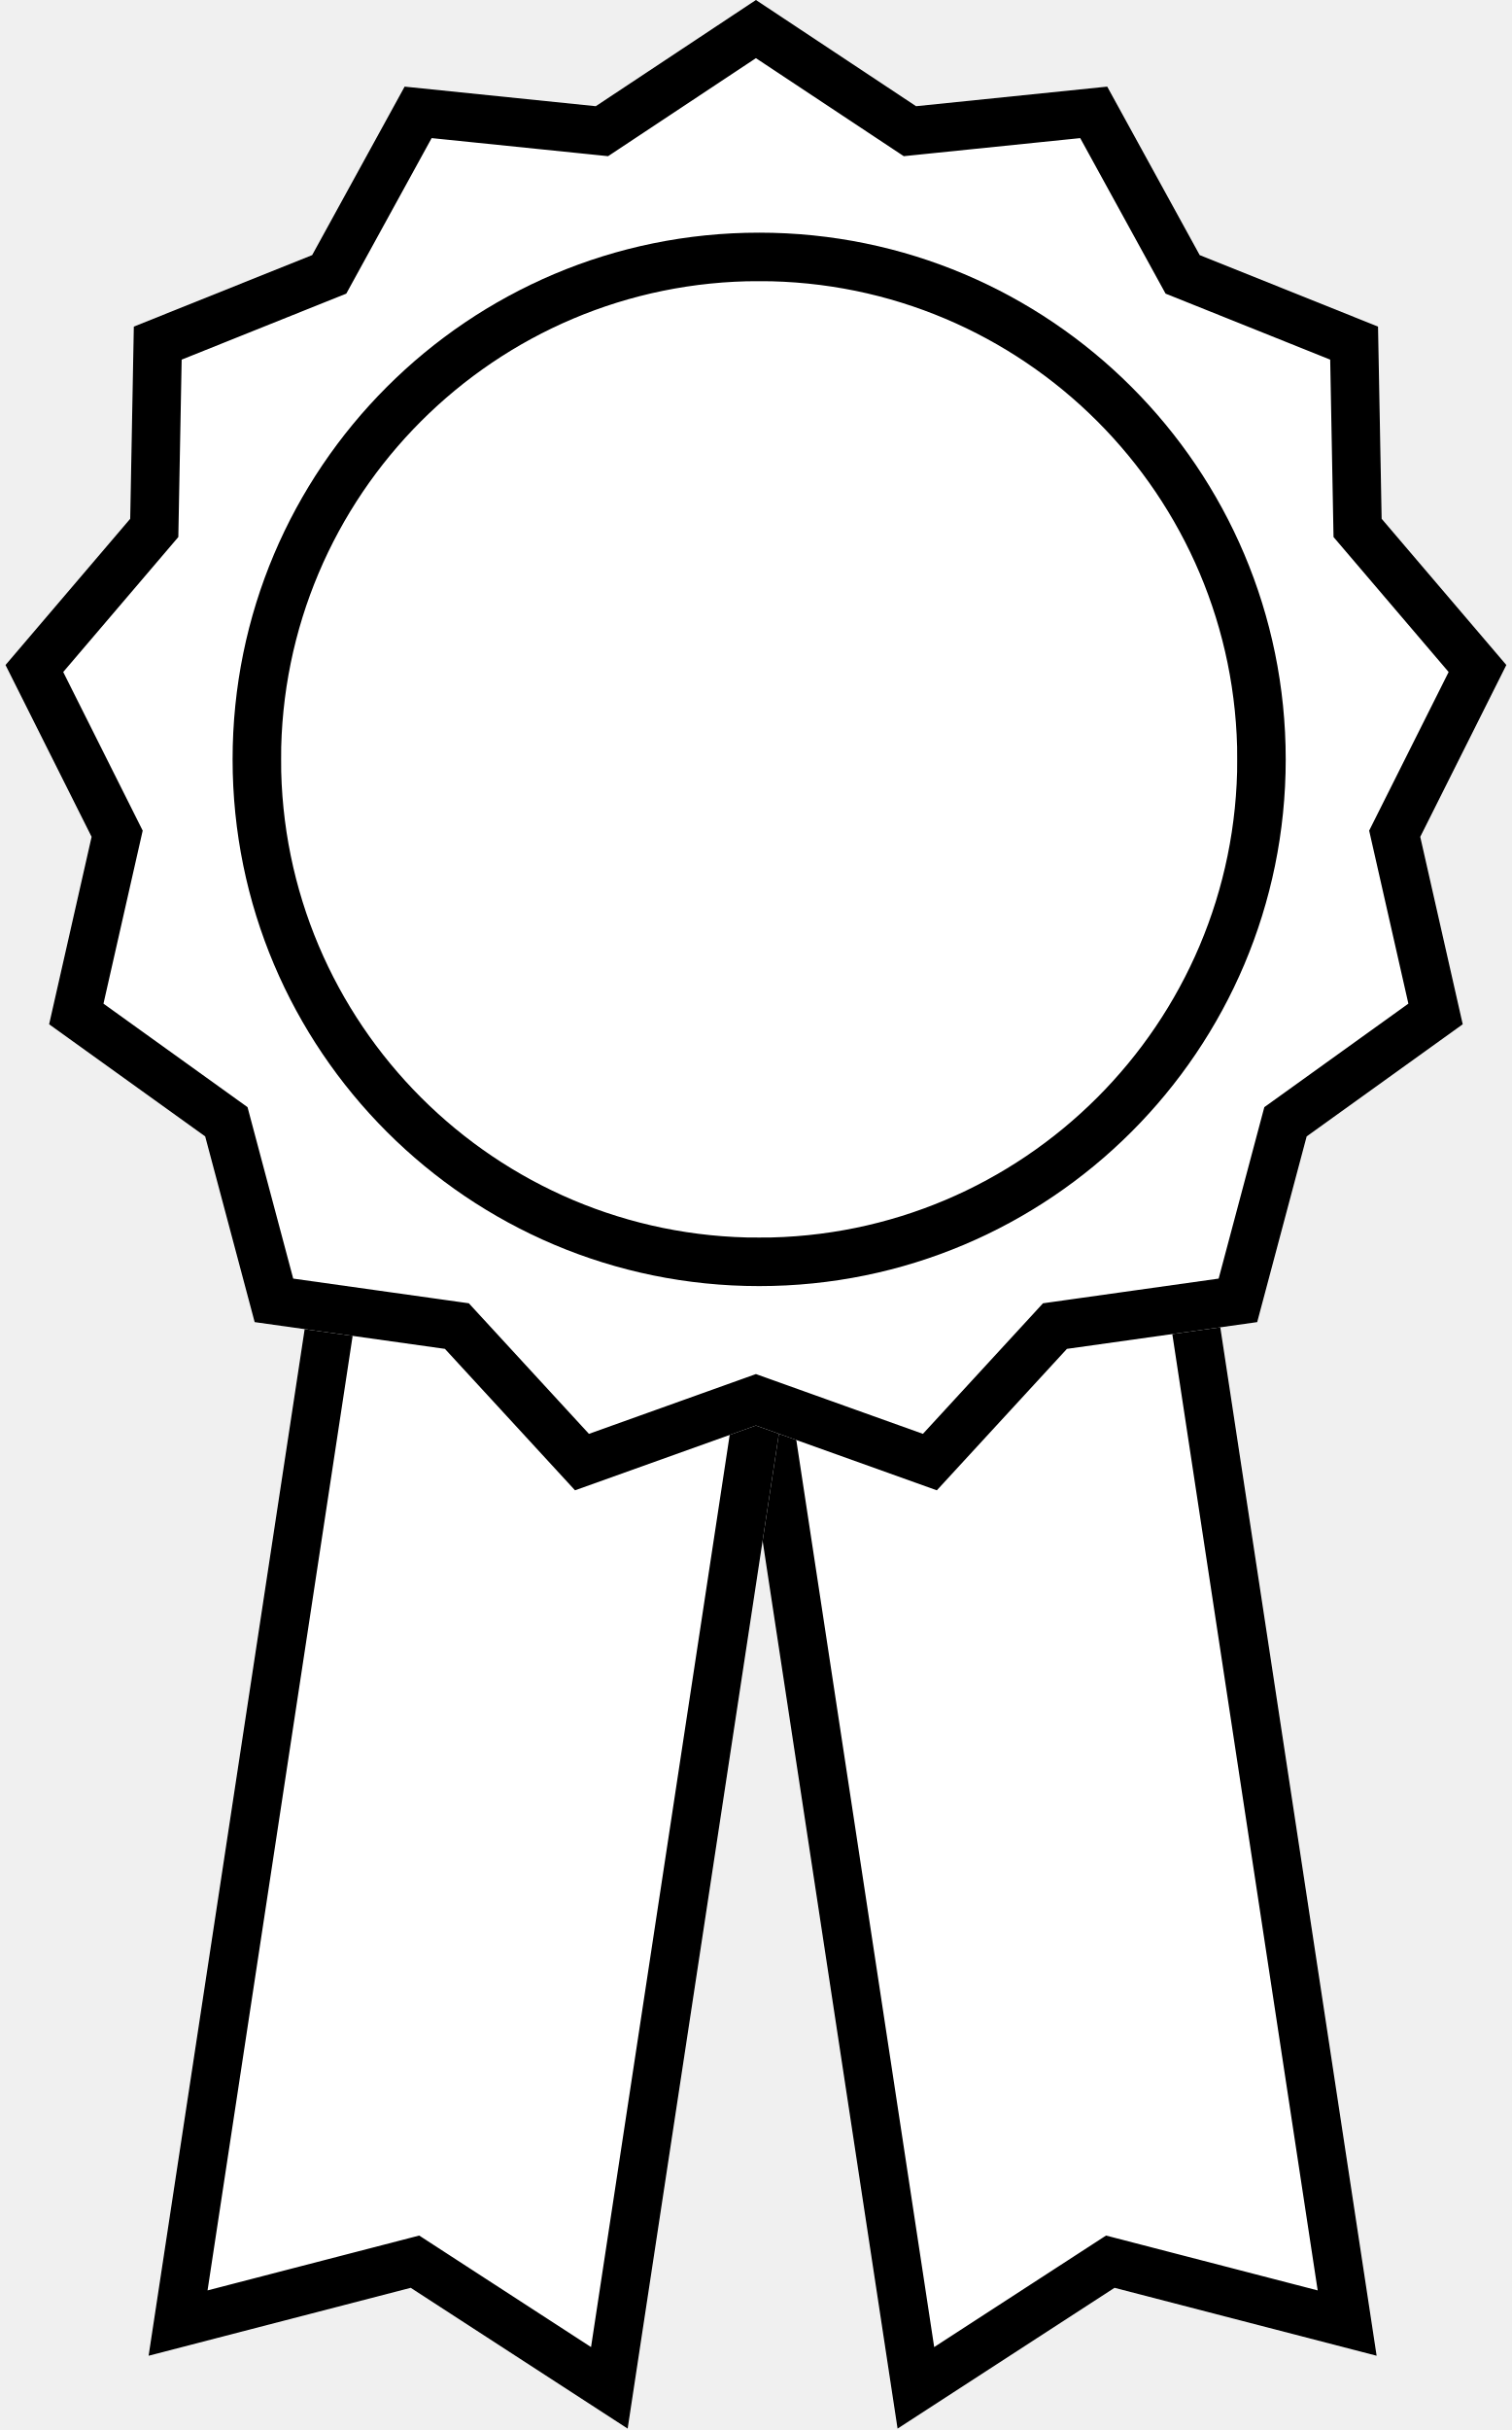
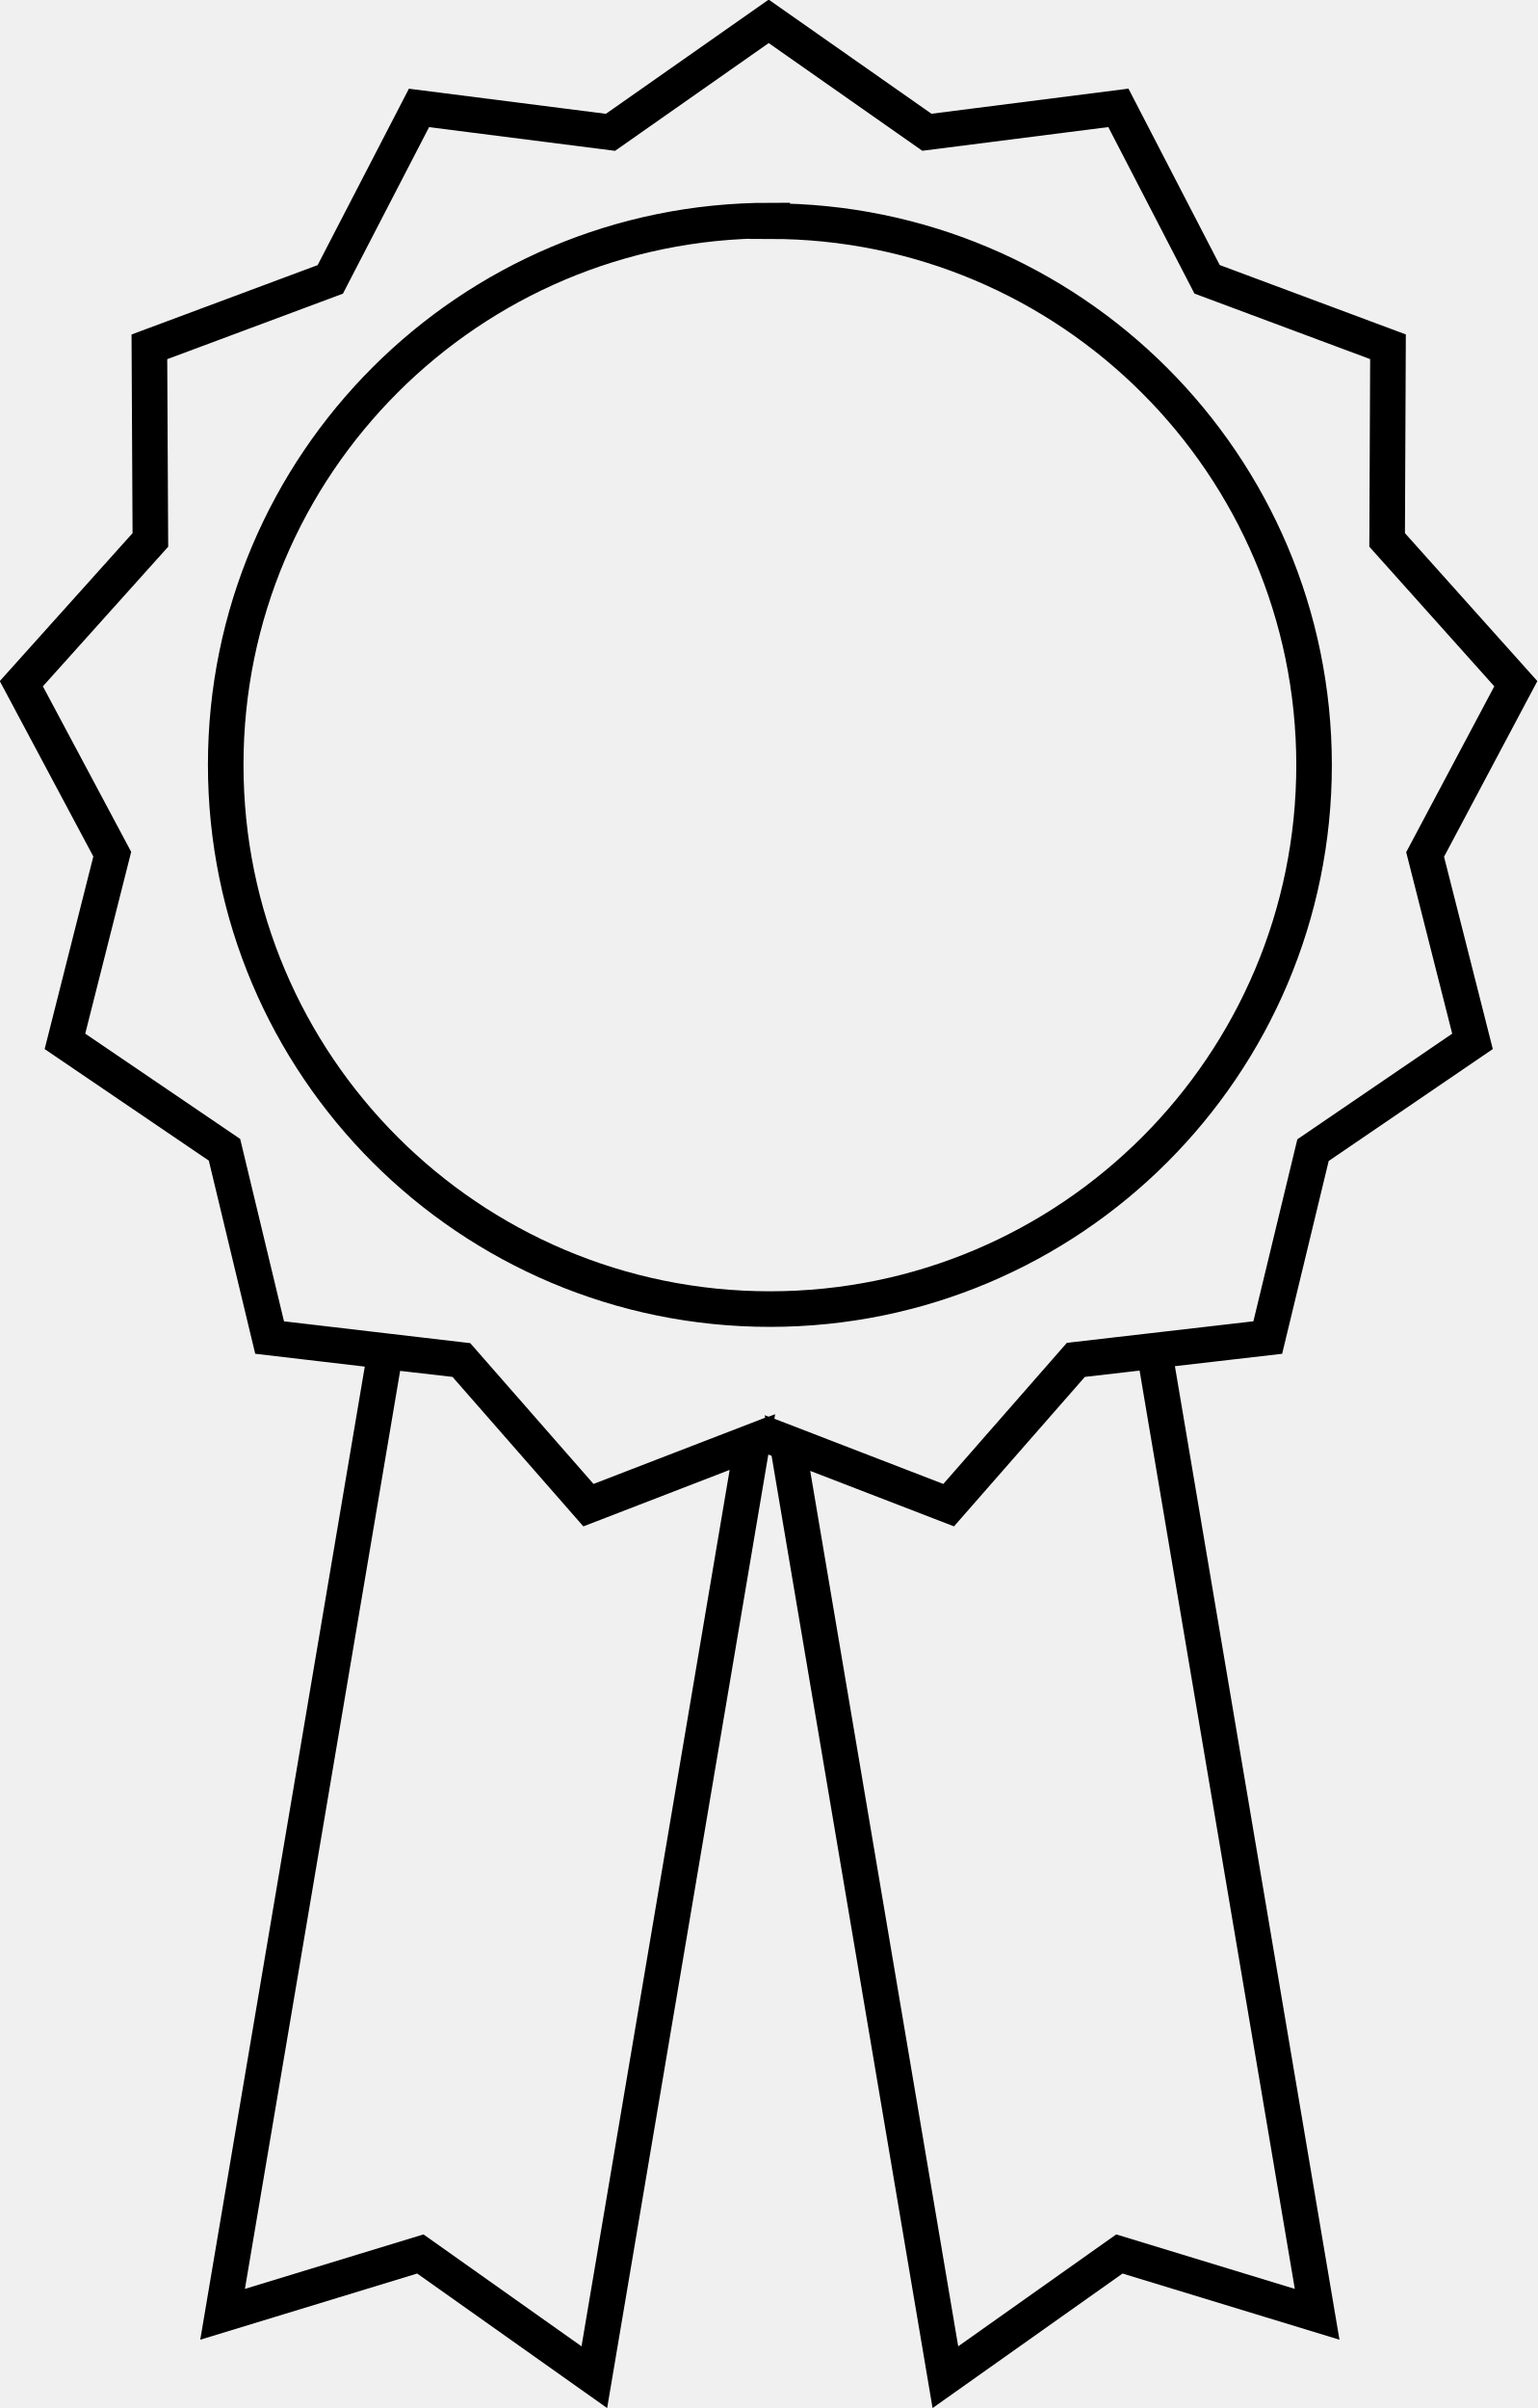
- <svg xmlns="http://www.w3.org/2000/svg" xmlns:xlink="http://www.w3.org/1999/xlink" width="234" height="376" viewBox="0 0 234 376" version="1.1">
-   <g id="Canvas" transform="translate(1778 4760)">
-     <g id="ribbon">
-       <g id="Rectangle 1">
-         <use xlink:href="#path0_fill" transform="matrix(-0.988638 0.150319 0.150319 0.988638 -1597.85 -4612)" fill="#FFFFFF" />
-         <mask id="mask0_outline_ins">
-           <use xlink:href="#path0_fill" fill="white" transform="matrix(-0.988638 0.150319 0.150319 0.988638 -1597.85 -4612)" />
-         </mask>
-         <g mask="url(#mask0_outline_ins)">
-           <use xlink:href="#path1_stroke_2x" transform="matrix(-0.988638 0.150319 0.150319 0.988638 -1597.85 -4612)" />
-         </g>
-       </g>
-       <g id="Rectangle 1">
-         <use xlink:href="#path0_fill" transform="matrix(0.988638 0.150319 -0.150319 0.988638 -1722.08 -4612)" fill="#FFFFFF" />
-         <mask id="mask1_outline_ins">
-           <use xlink:href="#path0_fill" fill="white" transform="matrix(0.988638 0.150319 -0.150319 0.988638 -1722.08 -4612)" />
-         </mask>
-         <g mask="url(#mask1_outline_ins)">
-           <use xlink:href="#path1_stroke_2x" transform="matrix(0.988638 0.150319 -0.150319 0.988638 -1722.08 -4612)" />
-         </g>
-       </g>
-       <g id="Star">
-         <use xlink:href="#path2_fill" transform="translate(-1778 -4760)" fill="#FFFFFF" />
-         <mask id="mask2_outline_ins">
-           <use xlink:href="#path2_fill" fill="white" transform="translate(-1778 -4760)" />
-         </mask>
-         <g mask="url(#mask2_outline_ins)">
-           <use xlink:href="#path3_stroke_2x" transform="translate(-1778 -4760)" />
-         </g>
-       </g>
-       <g id="Ellipse 3">
-         <use xlink:href="#path4_fill" transform="translate(-1742 -4724)" fill="#FFFFFF" />
-         <mask id="mask3_outline_ins">
-           <use xlink:href="#path4_fill" fill="white" transform="translate(-1742 -4724)" />
-         </mask>
-         <g mask="url(#mask3_outline_ins)">
-           <use xlink:href="#path5_stroke_2x" transform="translate(-1742 -4724)" />
-         </g>
-       </g>
-     </g>
-   </g>
-   <defs>
-     <path id="path0_fill" d="M 0 0L 75 0L 75 219L 38.527 202.51L 0 219L 0 0Z" />
-     <path class="path" stroke="#000000" stroke-width="5" id="path1_stroke_2x" d="M 0 0L 0 -5L -5 -5L -5 0L 0 0ZM 75 0L 80 0L 80 -5L 75 -5L 75 0ZM 75 219L 72.94 223.556L 80 226.748L 80 219L 75 219ZM 0 219L -5 219L -5 226.579L 1.967 223.597L 0 219ZM 38.527 202.51L 40.587 197.954L 38.582 197.047L 36.559 197.913L 38.527 202.51ZM 0 5L 75 5L 75 -5L 0 -5L 0 5ZM 70 0L 70 219L 80 219L 80 0L 70 0ZM 5 219L 5 0L -5 0L -5 219L 5 219ZM 77.06 214.444L 40.587 197.954L 36.467 207.066L 72.94 223.556L 77.06 214.444ZM 36.559 197.913L -1.967 214.403L 1.967 223.597L 40.494 207.106L 36.559 197.913Z" />
-     <path id="path2_fill" d="M 117 0L 141.788 16.431L 171.373 13.402L 185.685 39.471L 213.289 50.536L 213.847 80.271L 233.147 102.897L 219.823 129.485L 226.397 158.489L 202.243 175.839L 194.585 204.576L 165.135 208.714L 145 230.6L 117 220.578L 89 230.6L 68.865 208.714L 39.415 204.576L 31.757 175.839L 7.603 158.489L 14.177 129.485L 0.853 102.897L 20.153 80.271L 20.711 50.536L 48.315 39.471L 62.627 13.402L 92.212 16.431L 117 0Z" />
-     <path class="path" stroke="#000000" stroke-width="5" id="path3_stroke_2x" d="M 117 0L 119.763 -4.168L 117 -5.999L 114.237 -4.168L 117 0ZM 141.788 16.431L 139.025 20.599L 140.517 21.588L 142.297 21.405L 141.788 16.431ZM 171.373 13.402L 175.755 10.995L 174.16 8.09L 170.863 8.428L 171.373 13.402ZM 185.685 39.471L 181.302 41.877L 182.164 43.446L 183.825 44.111L 185.685 39.471ZM 213.289 50.536L 218.288 50.443L 218.226 47.129L 215.15 45.895L 213.289 50.536ZM 213.847 80.271L 208.848 80.365L 208.882 82.154L 210.043 83.515L 213.847 80.271ZM 233.147 102.897L 237.617 105.137L 239.102 102.174L 236.951 99.652L 233.147 102.897ZM 219.823 129.485L 215.353 127.245L 214.551 128.845L 214.947 130.59L 219.823 129.485ZM 226.397 158.489L 229.314 162.55L 232.006 160.616L 231.273 157.384L 226.397 158.489ZM 202.243 175.839L 199.326 171.778L 197.873 172.822L 197.412 174.552L 202.243 175.839ZM 194.585 204.576L 195.281 209.527L 198.563 209.066L 199.417 205.863L 194.585 204.576ZM 165.135 208.714L 164.439 203.763L 162.667 204.012L 161.456 205.329L 165.135 208.714ZM 145 230.6L 143.315 235.308L 146.436 236.425L 148.68 233.985L 145 230.6ZM 117 220.578L 118.685 215.871L 117 215.268L 115.315 215.871L 117 220.578ZM 89 230.6L 85.32 233.985L 87.564 236.425L 90.685 235.308L 89 230.6ZM 68.865 208.714L 72.544 205.329L 71.333 204.012L 69.561 203.763L 68.865 208.714ZM 39.415 204.576L 34.583 205.863L 35.437 209.066L 38.719 209.527L 39.415 204.576ZM 31.757 175.839L 36.588 174.552L 36.127 172.822L 34.674 171.778L 31.757 175.839ZM 7.603 158.489L 2.727 157.384L 1.994 160.616L 4.686 162.55L 7.603 158.489ZM 14.177 129.485L 19.053 130.59L 19.449 128.845L 18.647 127.245L 14.177 129.485ZM 0.853 102.897L -2.951 99.652L -5.102 102.174L -3.617 105.137L 0.853 102.897ZM 20.153 80.271L 23.957 83.515L 25.118 82.154L 25.152 80.365L 20.153 80.271ZM 20.711 50.536L 18.85 45.895L 15.774 47.129L 15.712 50.443L 20.711 50.536ZM 48.315 39.471L 50.175 44.111L 51.837 43.446L 52.698 41.877L 48.315 39.471ZM 62.627 13.402L 63.137 8.428L 59.84 8.09L 58.245 10.995L 62.627 13.402ZM 92.212 16.431L 91.703 21.405L 93.483 21.588L 94.975 20.599L 92.212 16.431ZM 114.237 4.168L 139.025 20.599L 144.55 12.264L 119.763 -4.168L 114.237 4.168ZM 142.297 21.405L 171.882 18.376L 170.863 8.428L 141.279 11.457L 142.297 21.405ZM 166.99 15.808L 181.302 41.877L 190.068 37.064L 175.755 10.995L 166.99 15.808ZM 183.825 44.111L 211.429 55.177L 215.15 45.895L 187.546 34.83L 183.825 44.111ZM 208.29 50.63L 208.848 80.365L 218.847 80.177L 218.288 50.443L 208.29 50.63ZM 210.043 83.515L 229.343 106.142L 236.951 99.652L 217.652 77.026L 210.043 83.515ZM 228.677 100.657L 215.353 127.245L 224.293 131.725L 237.617 105.137L 228.677 100.657ZM 214.947 130.59L 221.521 159.594L 231.273 157.384L 224.699 128.38L 214.947 130.59ZM 223.48 154.428L 199.326 171.778L 205.16 179.9L 229.314 162.55L 223.48 154.428ZM 197.412 174.552L 189.754 203.288L 199.417 205.863L 207.075 177.127L 197.412 174.552ZM 193.89 199.624L 164.439 203.763L 165.831 213.665L 195.281 209.527L 193.89 199.624ZM 161.456 205.329L 141.32 227.215L 148.68 233.985L 168.815 212.099L 161.456 205.329ZM 146.685 225.893L 118.685 215.871L 115.315 225.286L 143.315 235.308L 146.685 225.893ZM 115.315 215.871L 87.315 225.893L 90.685 235.308L 118.685 225.286L 115.315 215.871ZM 92.68 227.215L 72.544 205.329L 65.185 212.099L 85.32 233.985L 92.68 227.215ZM 69.561 203.763L 40.11 199.624L 38.719 209.527L 68.169 213.665L 69.561 203.763ZM 44.246 203.288L 36.588 174.552L 26.925 177.127L 34.583 205.863L 44.246 203.288ZM 34.674 171.778L 10.52 154.428L 4.686 162.55L 28.84 179.9L 34.674 171.778ZM 12.479 159.594L 19.053 130.59L 9.301 128.38L 2.727 157.384L 12.479 159.594ZM 18.647 127.245L 5.323 100.657L -3.617 105.137L 9.707 131.725L 18.647 127.245ZM 4.657 106.142L 23.957 83.515L 16.348 77.026L -2.951 99.652L 4.657 106.142ZM 25.152 80.365L 25.71 50.63L 15.712 50.443L 15.153 80.177L 25.152 80.365ZM 22.571 55.177L 50.175 44.111L 46.454 34.83L 18.85 45.895L 22.571 55.177ZM 52.698 41.877L 67.01 15.808L 58.245 10.995L 43.932 37.064L 52.698 41.877ZM 62.118 18.376L 91.703 21.405L 92.722 11.457L 63.137 8.428L 62.118 18.376ZM 94.975 20.599L 119.763 4.168L 114.237 -4.168L 89.45 12.264L 94.975 20.599Z" />
-     <path id="path4_fill" d="M 163 81.5C 163 126.511 126.511 163 81.5 163C 36.489 163 0 126.511 0 81.5C 0 36.489 36.489 0 81.5 0C 126.511 0 163 36.489 163 81.5Z" />
-     <path class="path" stroke="#000000" stroke-width="5" id="path5_stroke_2x" d="M 158 81.5C 158 123.75 123.75 158 81.5 158L 81.5 168C 129.273 168 168 129.273 168 81.5L 158 81.5ZM 81.5 158C 39.25 158 5 123.75 5 81.5L -5 81.5C -5 129.273 33.727 168 81.5 168L 81.5 158ZM 5 81.5C 5 39.25 39.25 5 81.5 5L 81.5 -5C 33.727 -5 -5 33.727 -5 81.5L 5 81.5ZM 81.5 5C 123.75 5 158 39.25 158 81.5L 168 81.5C 168 33.727 129.273 -5 81.5 -5L 81.5 5Z" />
-   </defs>
+ <svg xmlns="http://www.w3.org/2000/svg" width="216.11" height="338.46" viewBox="0 0 216.11 338.46">
+   <path class="path" d="M108.06,3,130.3,18.59l26.92-3.43,12.47,24.1,25.43,9.48L195,75.89,213.09,96.1l-12.75,24L207,146.37l-22.42,15.29L178.22,188l-27,3.12-17.88,20.42-25.32-9.77-25.32,9.77L64.86,191.16,37.9,188l-6.34-26.39L9.13,146.37l6.65-26.31L3,96.1,21.14,75.89,21,48.75l25.43-9.48,12.47-24.1,26.92,3.43Zm.17,28a76.5,76.5,0,1,0,76.5,76.5A76.5,76.5,0,0,0,108.22,31.08ZM82.74,211.58,64.86,191.16l-10.68-1.23L31.29,325.29l27.8-8.48,24.46,17.32,22.22-131.44Zm68.52-20.42-17.88,20.42-22.68-8.75,22.2,131.3,24.46-17.32,27.8,8.48-22.89-135.4Z" style="fill: none;stroke: #000;stroke-miterlimit: 10;stroke-width: 5px" />
</svg>
